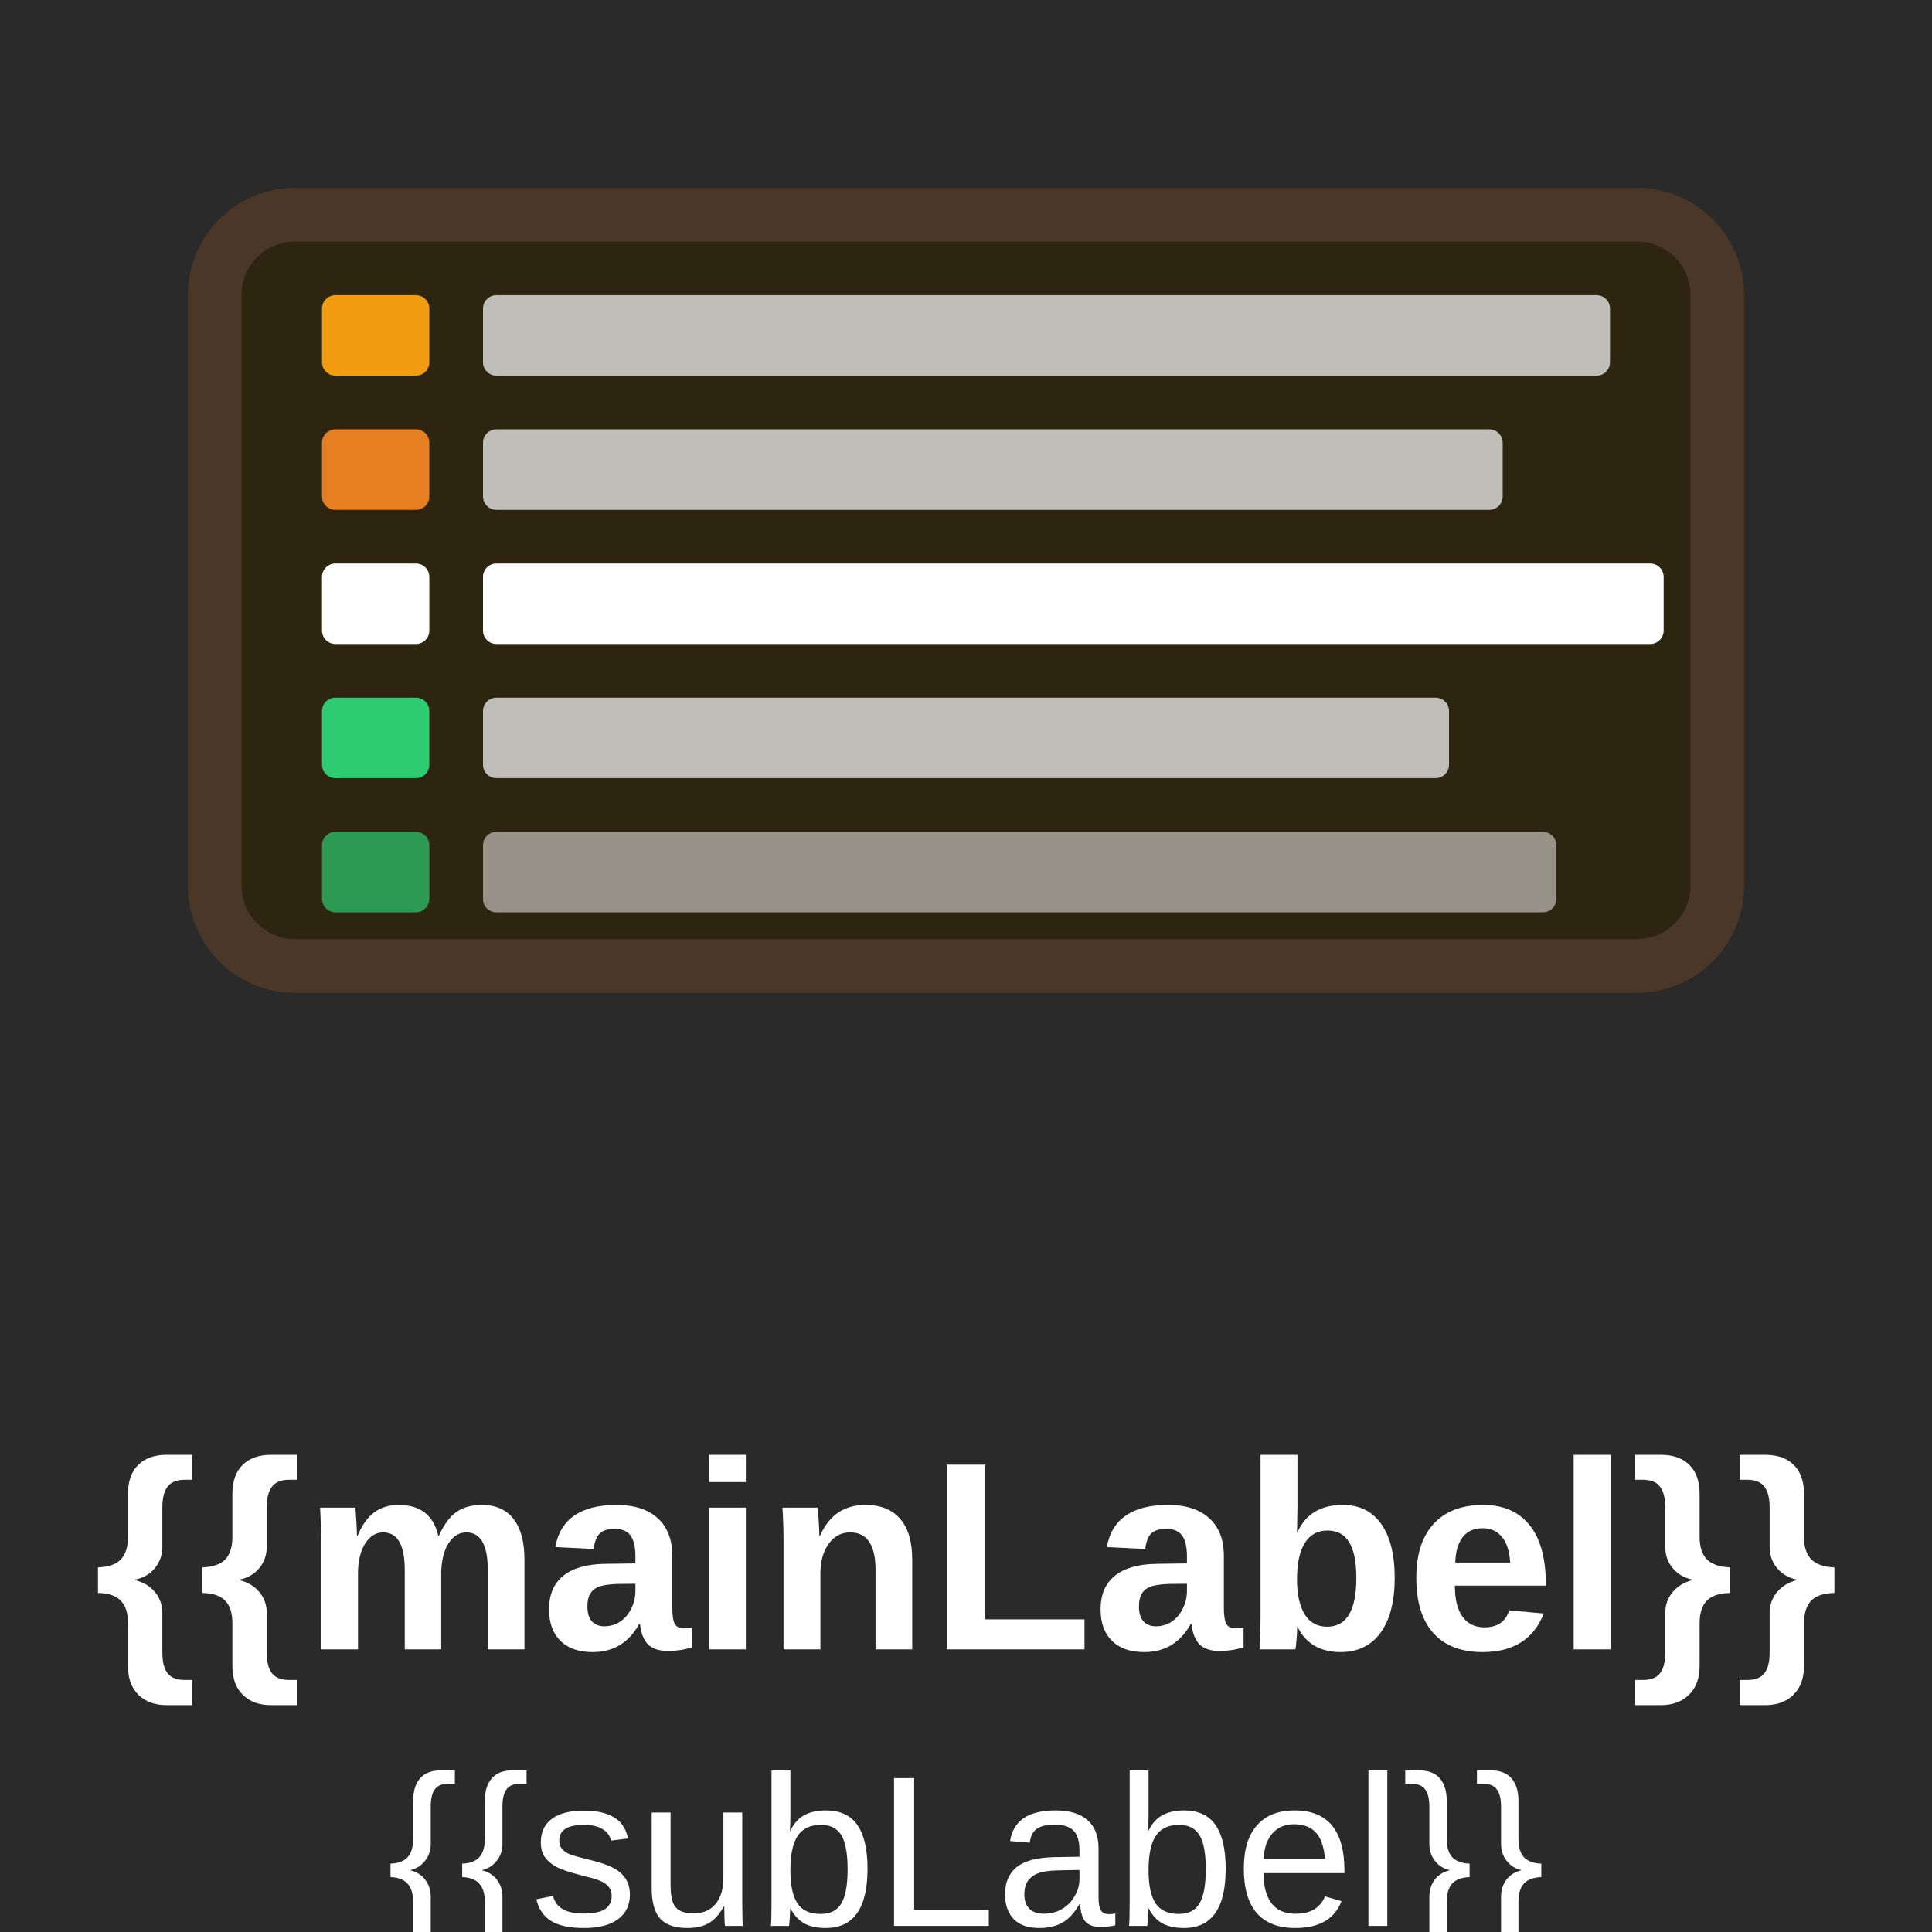
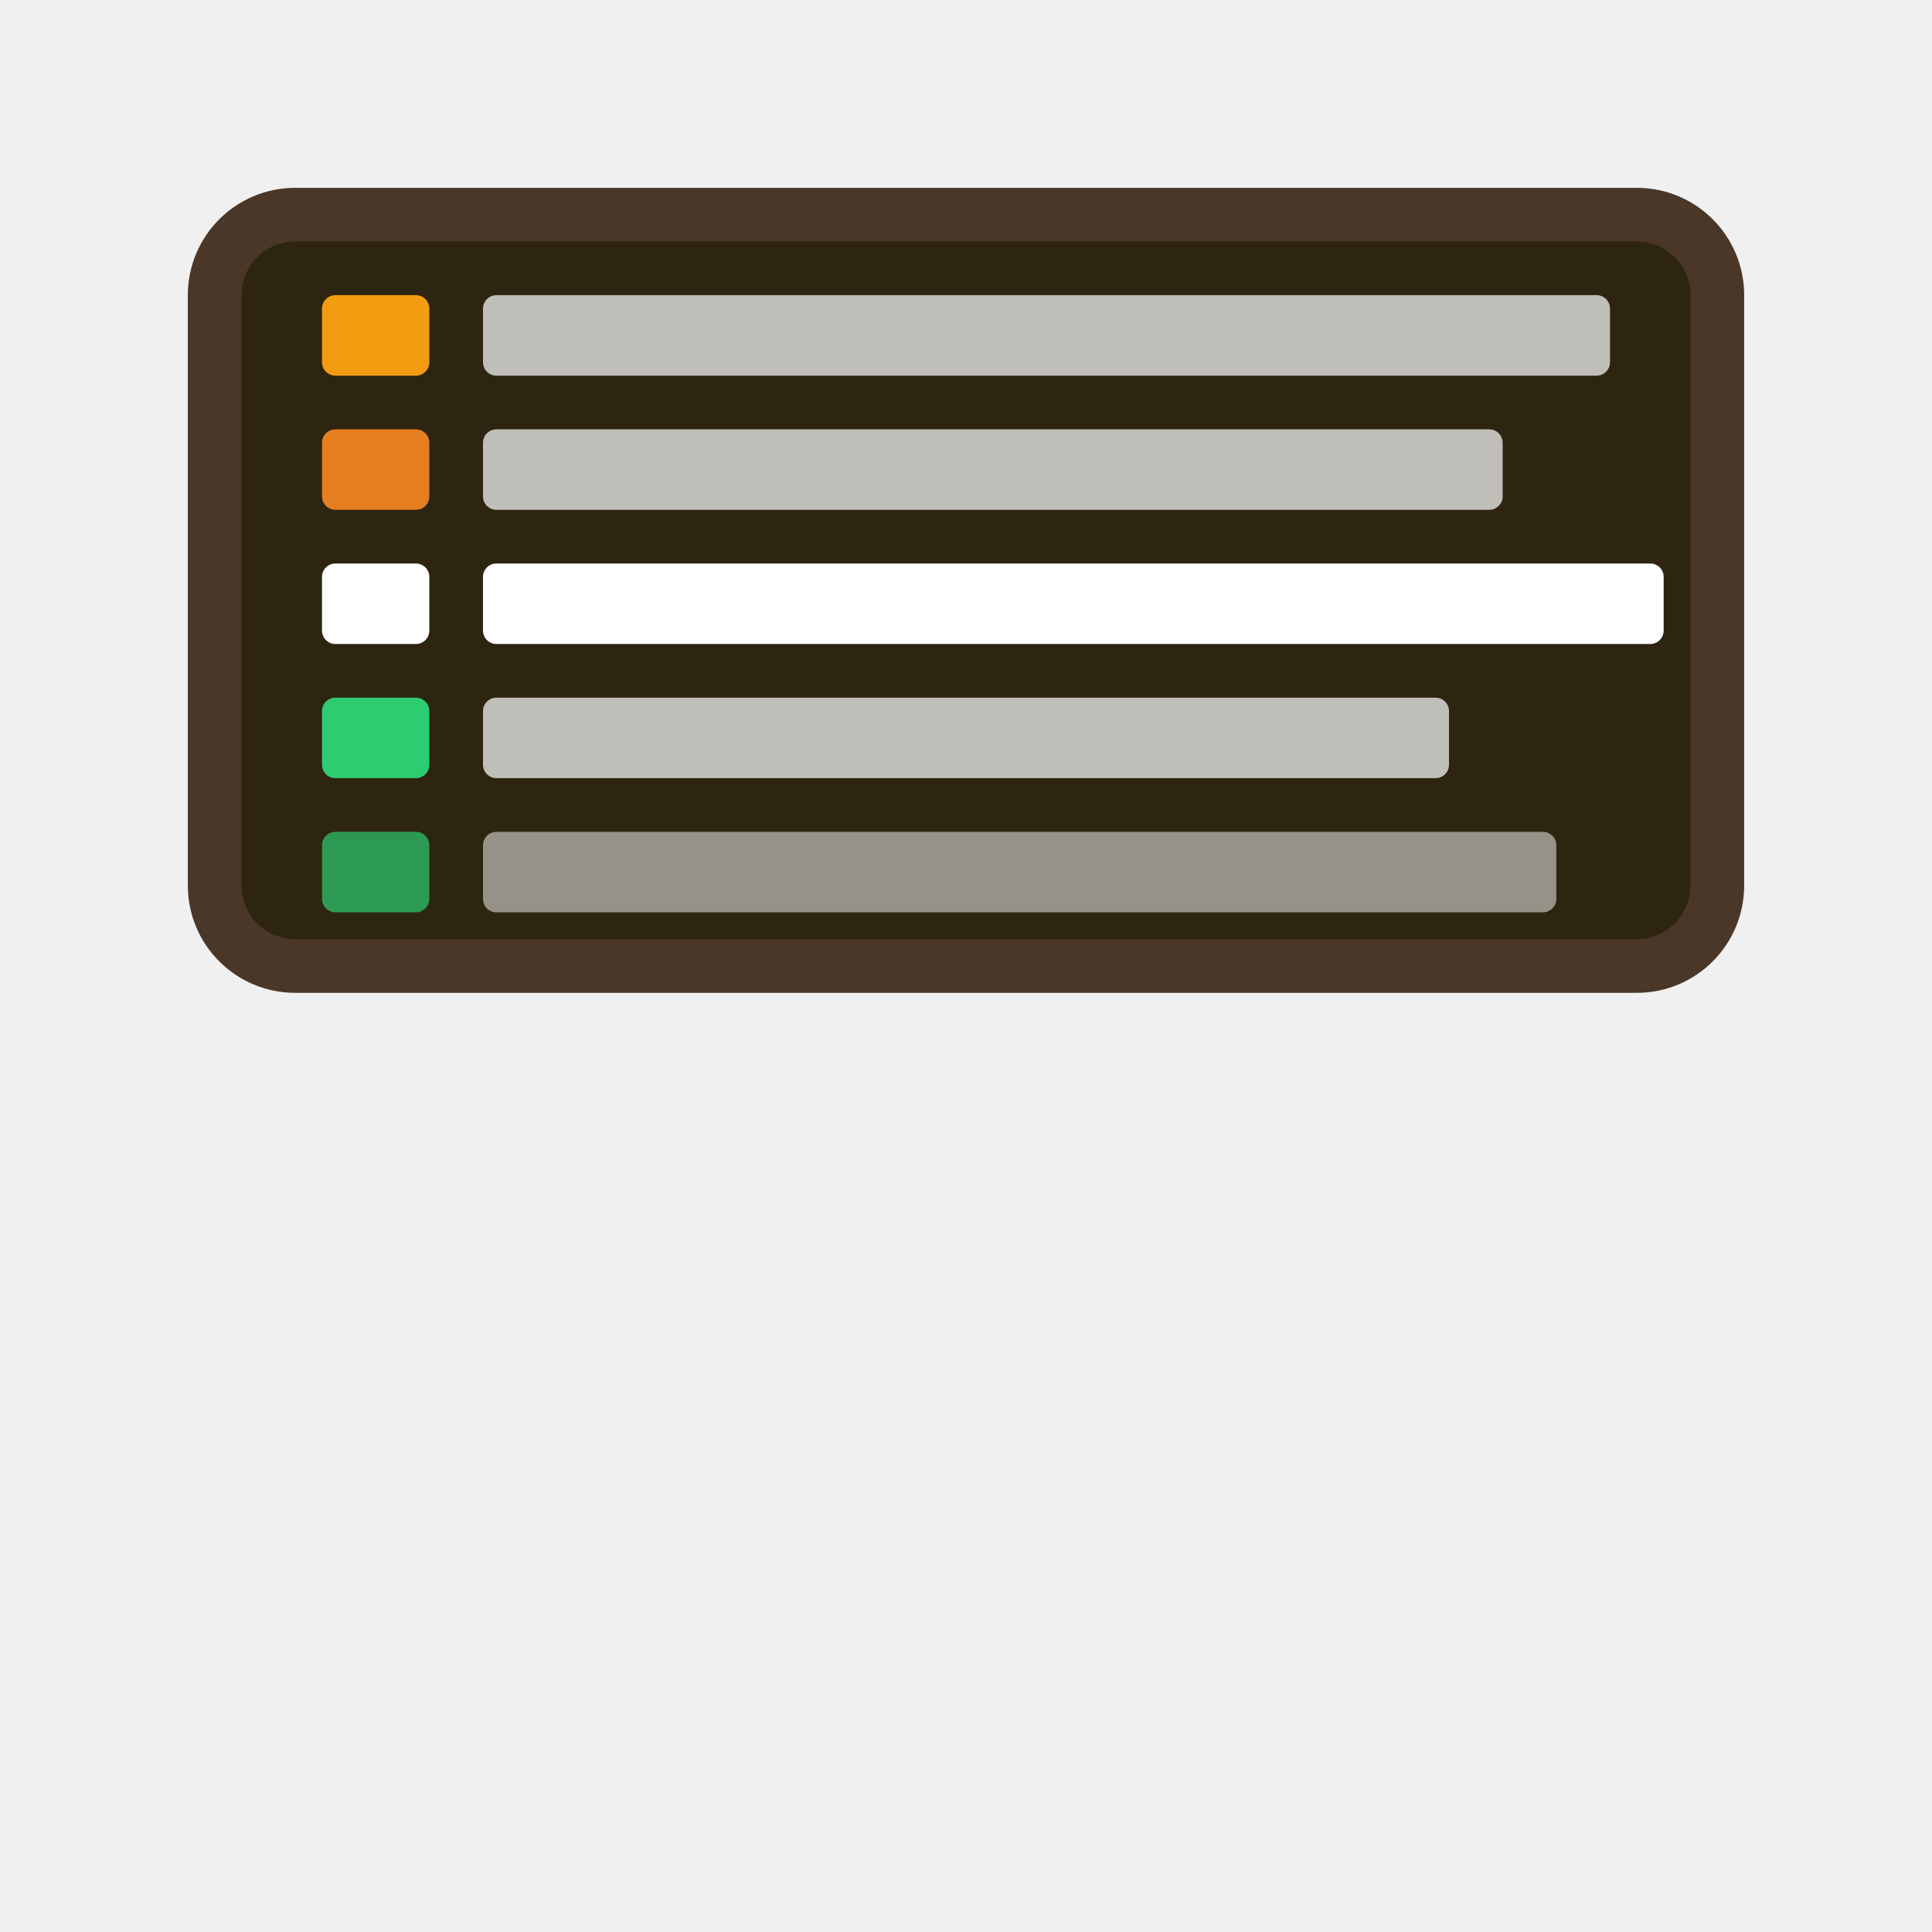
<svg xmlns="http://www.w3.org/2000/svg" viewBox="0 0 144 144">
-   <g filter="url(#activity-state)">
-     <rect x="0" y="0" width="144" height="144" fill="#2a2a2a" />
-     <rect x="16" y="16" width="112" height="56" rx="6" fill="#2d2510" stroke="#4a3728" stroke-width="4" />
-     <rect x="24" y="22" width="8" height="6" rx="1" fill="#f39c12" />
-     <rect x="36" y="22" width="84" height="6" rx="1" fill="#ffffff" opacity="0.7" />
-     <rect x="24" y="32" width="8" height="6" rx="1" fill="#e67e22" />
-     <rect x="36" y="32" width="76" height="6" rx="1" fill="#ffffff" opacity="0.7" />
-     <rect x="24" y="42" width="8" height="6" rx="1" fill="#ffffff" />
-     <rect x="36" y="42" width="88" height="6" rx="1" fill="#ffffff" />
-     <rect x="24" y="52" width="8" height="6" rx="1" fill="#2ecc71" />
-     <rect x="36" y="52" width="72" height="6" rx="1" fill="#ffffff" opacity="0.7" />
-     <rect x="24" y="62" width="8" height="6" rx="1" fill="#2ecc71" opacity="0.7" />
-     <rect x="36" y="62" width="80" height="6" rx="1" fill="#ffffff" opacity="0.5" />
-     <text x="72" y="116" text-anchor="middle" dominant-baseline="central" fill="#ffffff" font-family="Arial, sans-serif" font-size="20" font-weight="bold">{{mainLabel}}</text>
-     <text x="72" y="138" text-anchor="middle" dominant-baseline="central" fill="#ffffff" font-family="Arial, sans-serif" font-size="16">{{subLabel}}</text>
-   </g>
+   <rect x="16" y="16" width="112" height="56" rx="6" fill="#2d2510" stroke="#4a3728" stroke-width="4" />
+   <rect x="24" y="22" width="8" height="6" rx="1" fill="#f39c12" />
+   <rect x="36" y="22" width="84" height="6" rx="1" fill="#ffffff" opacity="0.7" />
+   <rect x="24" y="32" width="8" height="6" rx="1" fill="#e67e22" />
+   <rect x="36" y="32" width="76" height="6" rx="1" fill="#ffffff" opacity="0.7" />
+   <rect x="24" y="42" width="8" height="6" rx="1" fill="#ffffff" />
+   <rect x="36" y="42" width="88" height="6" rx="1" fill="#ffffff" />
+   <rect x="24" y="52" width="8" height="6" rx="1" fill="#2ecc71" />
+   <rect x="36" y="52" width="72" height="6" rx="1" fill="#ffffff" opacity="0.7" />
+   <rect x="24" y="62" width="8" height="6" rx="1" fill="#2ecc71" opacity="0.7" />
+   <rect x="36" y="62" width="80" height="6" rx="1" fill="#ffffff" opacity="0.5" />
</svg>
